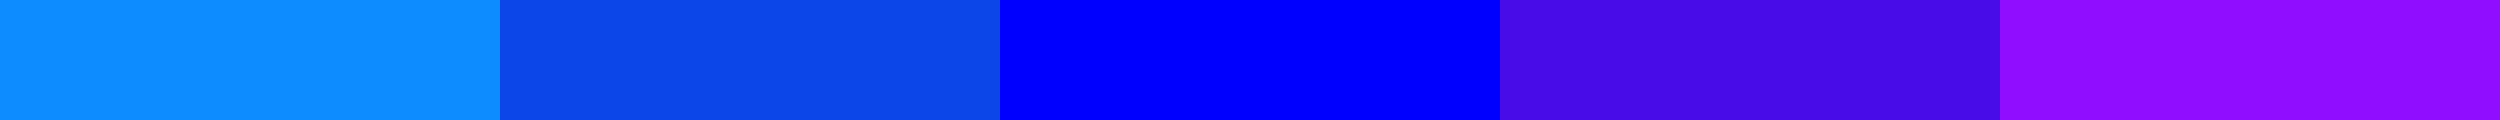
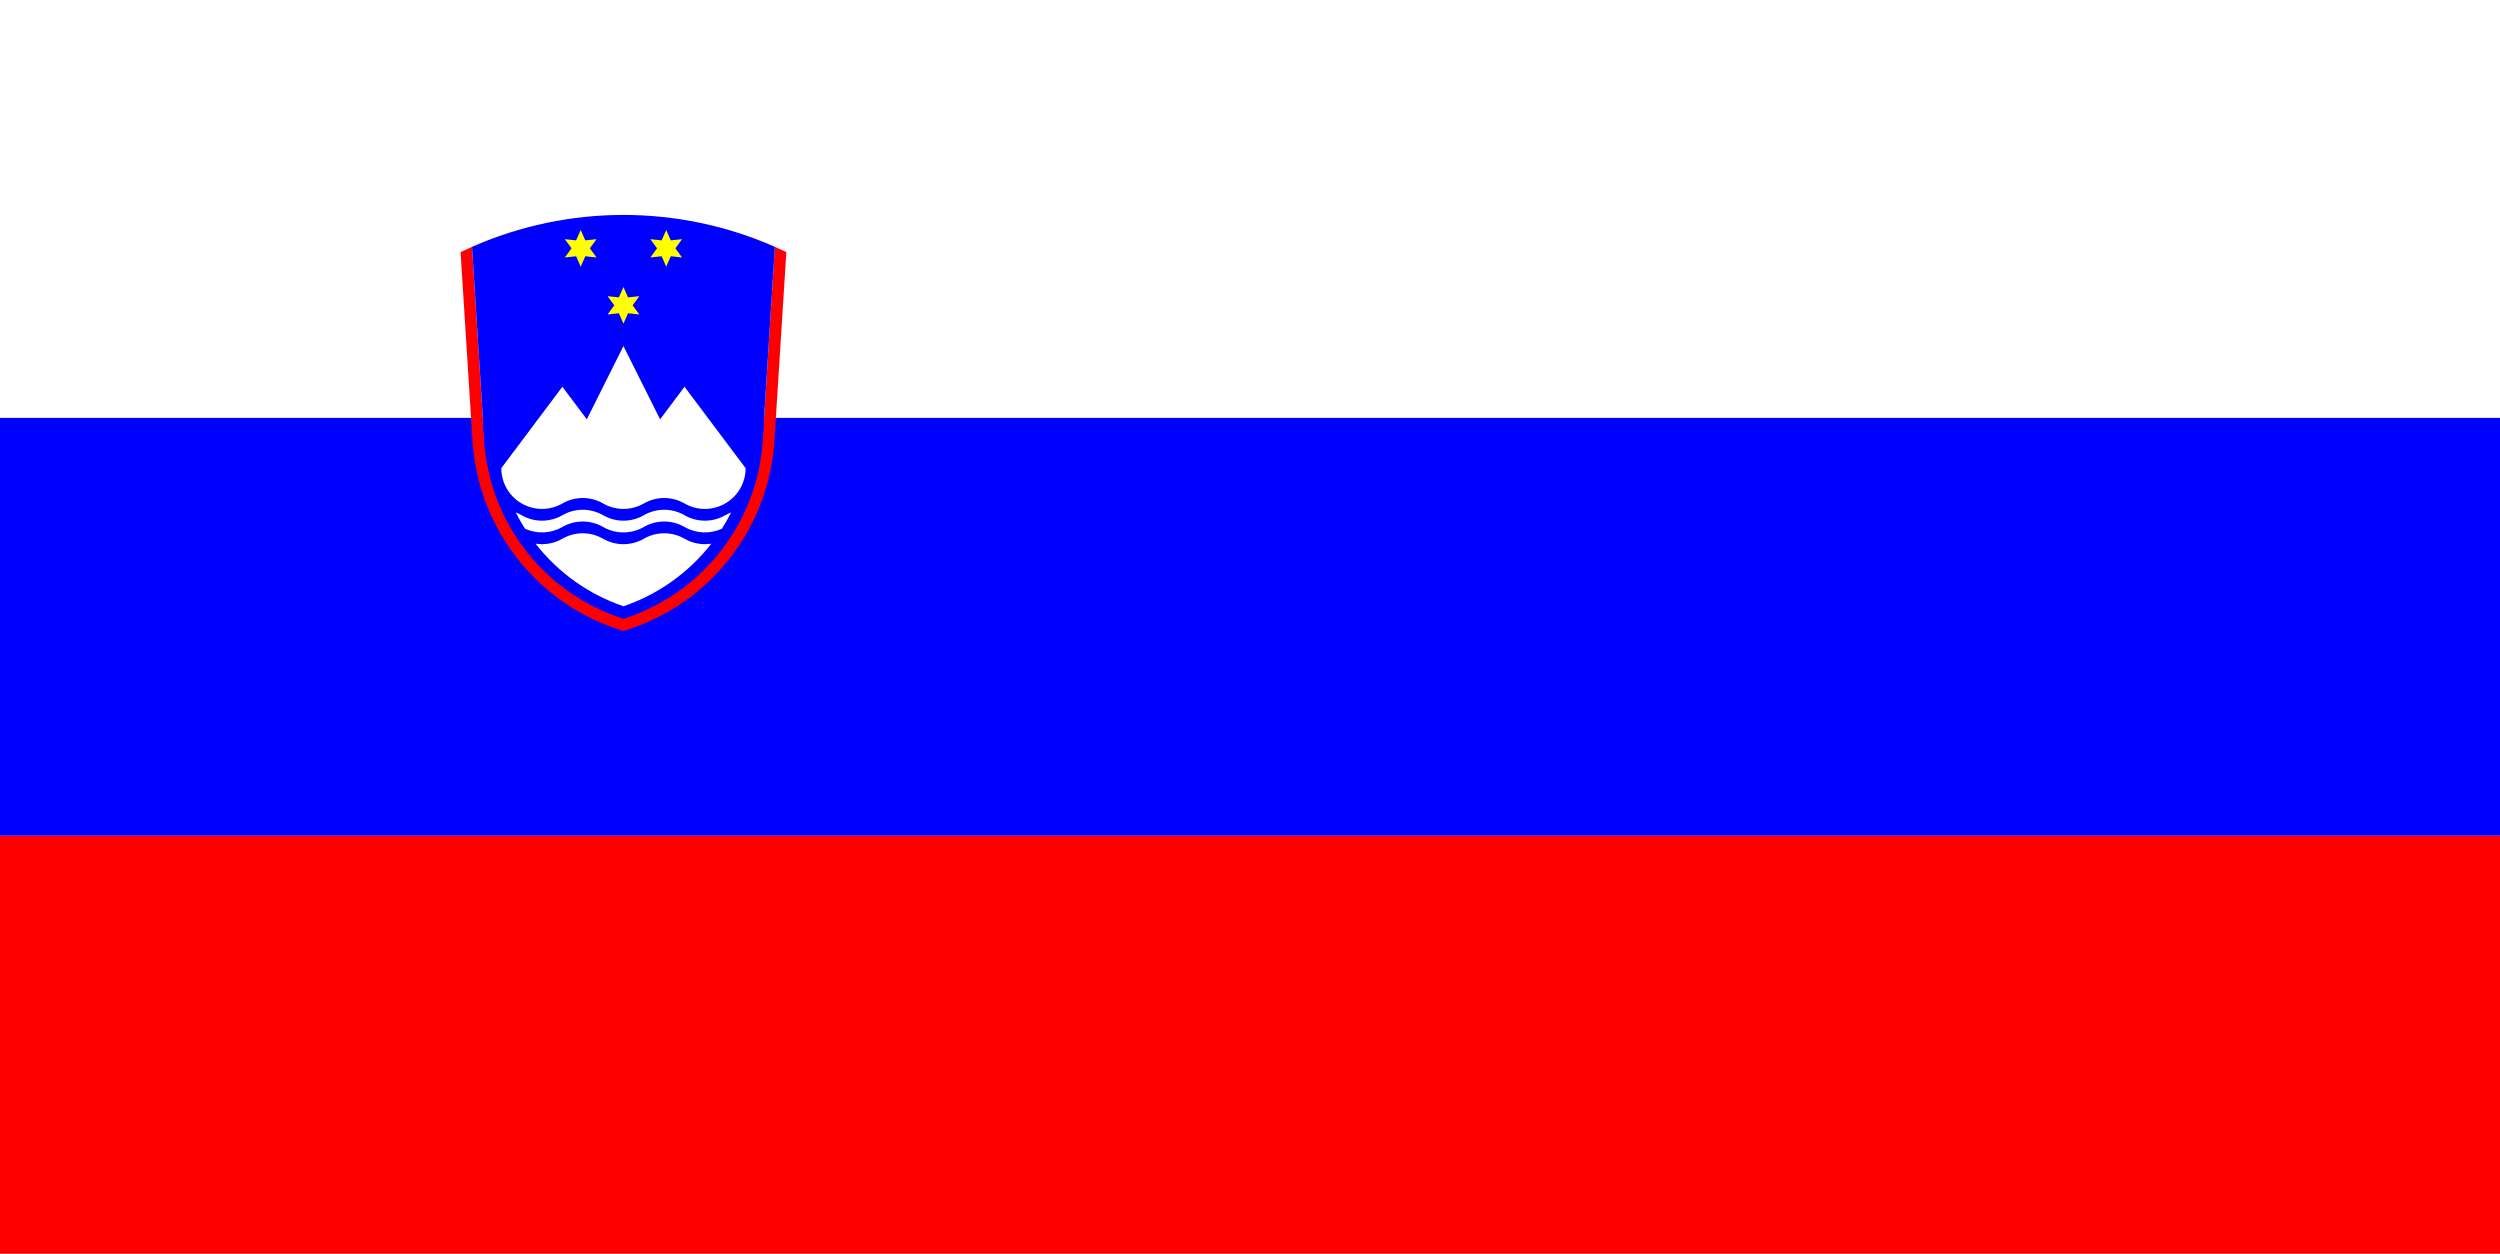
- <svg xmlns="http://www.w3.org/2000/svg" class="logo js-svg-dx" viewBox="0 0 125 6" fill="none">
-   <path d="M00,00h25v6h-25z" fill="#0D8CFF" />
-   <path d="M25,00h25v6h-25z" fill="#0C46E8" />
-   <path d="M50,00h25v6h-25z" fill="#0000FF" />
-   <path d="M75,00h25v6h-25z" fill="#480CE8" />
-   <path d="M100,00h25v6h-25z" fill="#910DFF" />
+ <svg xmlns="http://www.w3.org/2000/svg" fill="none" viewBox="0 0 341 171">
+   <path d="M0,0H341v57H0Z" fill="#fff" />
+   <path d="M0,57H341v57H0Z" fill="#00F" />
+   <path d="M0,114H341v57H0Z" fill="#f00" />
+   <g class="srp-emblem">
+     <path fill="#f00" d="M64.384 33.669c-.524.232-1.045.472-1.561.72l1.627 25.746a28.981 28.981 0 0 0 20.589 25.928 28.982 28.982 0 0 0 20.59-25.928l1.627-25.746a55.096 55.096 0 0 0-1.561-.72l-1.666 26.356A27.375 27.375 0 0 1 85.04 84.384a27.38 27.38 0 0 1-18.991-24.36L64.384 33.67Z" />
+     <path fill="#00F" d="M105.695 33.67a51.18 51.18 0 0 0-41.311 0l1.665 26.355a27.381 27.381 0 0 0 18.99 24.36 27.375 27.375 0 0 0 18.99-24.359l1.666-26.356Z" />
+     <path fill="#fff" d="M101.702 63.862 93.37 52.754l-3.332 4.443-4.999-9.997-4.998 9.997-3.333-4.443-8.331 11.108a5.553 5.553 0 0 0 8.332 4.81l-.002.001a5.555 5.555 0 0 1 5.556-.001c.851.492 1.81.744 2.777.744-.004 0 .004 0 0 0 .967 0 1.925-.252 2.776-.744a5.554 5.554 0 0 1 5.555.001c.006.003-.006-.004-.001 0a5.554 5.554 0 0 0 8.332-4.81Z" />
+     <path fill="#fff" d="M70.351 69.894c.382.76.802 1.5 1.259 2.221a5.561 5.561 0 0 0 5.099-.237c.005-.003-.007.004-.001.001a5.557 5.557 0 0 1 2.777-.744c.002 0-.002 0 0 0a5.56 5.56 0 0 1 2.778.744 5.556 5.556 0 0 0 5.554 0c.006-.004-.006.003-.001 0a5.558 5.558 0 0 1 2.778-.744c-.002 0 .002 0 0 0 .967 0 1.925.252 2.776.744a5.559 5.559 0 0 0 5.099.236c.457-.72.877-1.462 1.259-2.22a5.523 5.523 0 0 0-.804.381c-.005.003.007-.004.001 0a5.554 5.554 0 0 1-5.555 0 5.558 5.558 0 0 0-2.777-.745c.002 0-.002 0 0 0-.984 0-1.94.261-2.777.745-.005.003.007-.004.001 0a5.551 5.551 0 0 1-5.554 0 5.57 5.57 0 0 0-2.778-.745c.002 0-.002 0 0 0-.983 0-1.94.261-2.777.745-.006.003.006-.004.001 0a5.554 5.554 0 0 1-5.555 0 5.607 5.607 0 0 0-.803-.382Z" />
+     <path fill="#fff" d="M97.03 74.156a25.767 25.767 0 0 1-11.991 8.54 25.77 25.77 0 0 1-11.991-8.54 5.558 5.558 0 0 0 3.661-.674c.005-.003-.007.004-.001.001a5.547 5.547 0 0 1 2.777-.744c.002 0-.002 0 0 0a5.56 5.56 0 0 1 2.778.744 5.556 5.556 0 0 0 5.554 0c.006-.004-.006.003-.001 0a5.548 5.548 0 0 1 2.778-.744c-.002 0 .002 0 0 0 .967 0 1.925.252 2.776.744a5.558 5.558 0 0 0 3.66.673Z" />
+     <g fill="#FF0" class="srp-stars">
+       <path d="m86.289 41.647.915-1.25-1.54.168-.625-1.417-.625 1.416-1.539-.166.915 1.248-.915 1.25 1.539-.168.625 1.419.625-1.419 1.54.169-.915-1.25Zm-5.832-7.776.915-1.25-1.539.167-.625-1.417-.625 1.417-1.54-.167.915 1.25-.915 1.25 1.54-.168.625 1.417.625-1.417 1.539.167-.915-1.249Zm11.664 0 .915-1.25-1.54.167-.625-1.417-.625 1.417-1.539-.167.915 1.25-.915 1.25 1.539-.168.625 1.417.625-1.417 1.54.167-.915-1.249Z" />
+     </g>
+   </g>
</svg>
